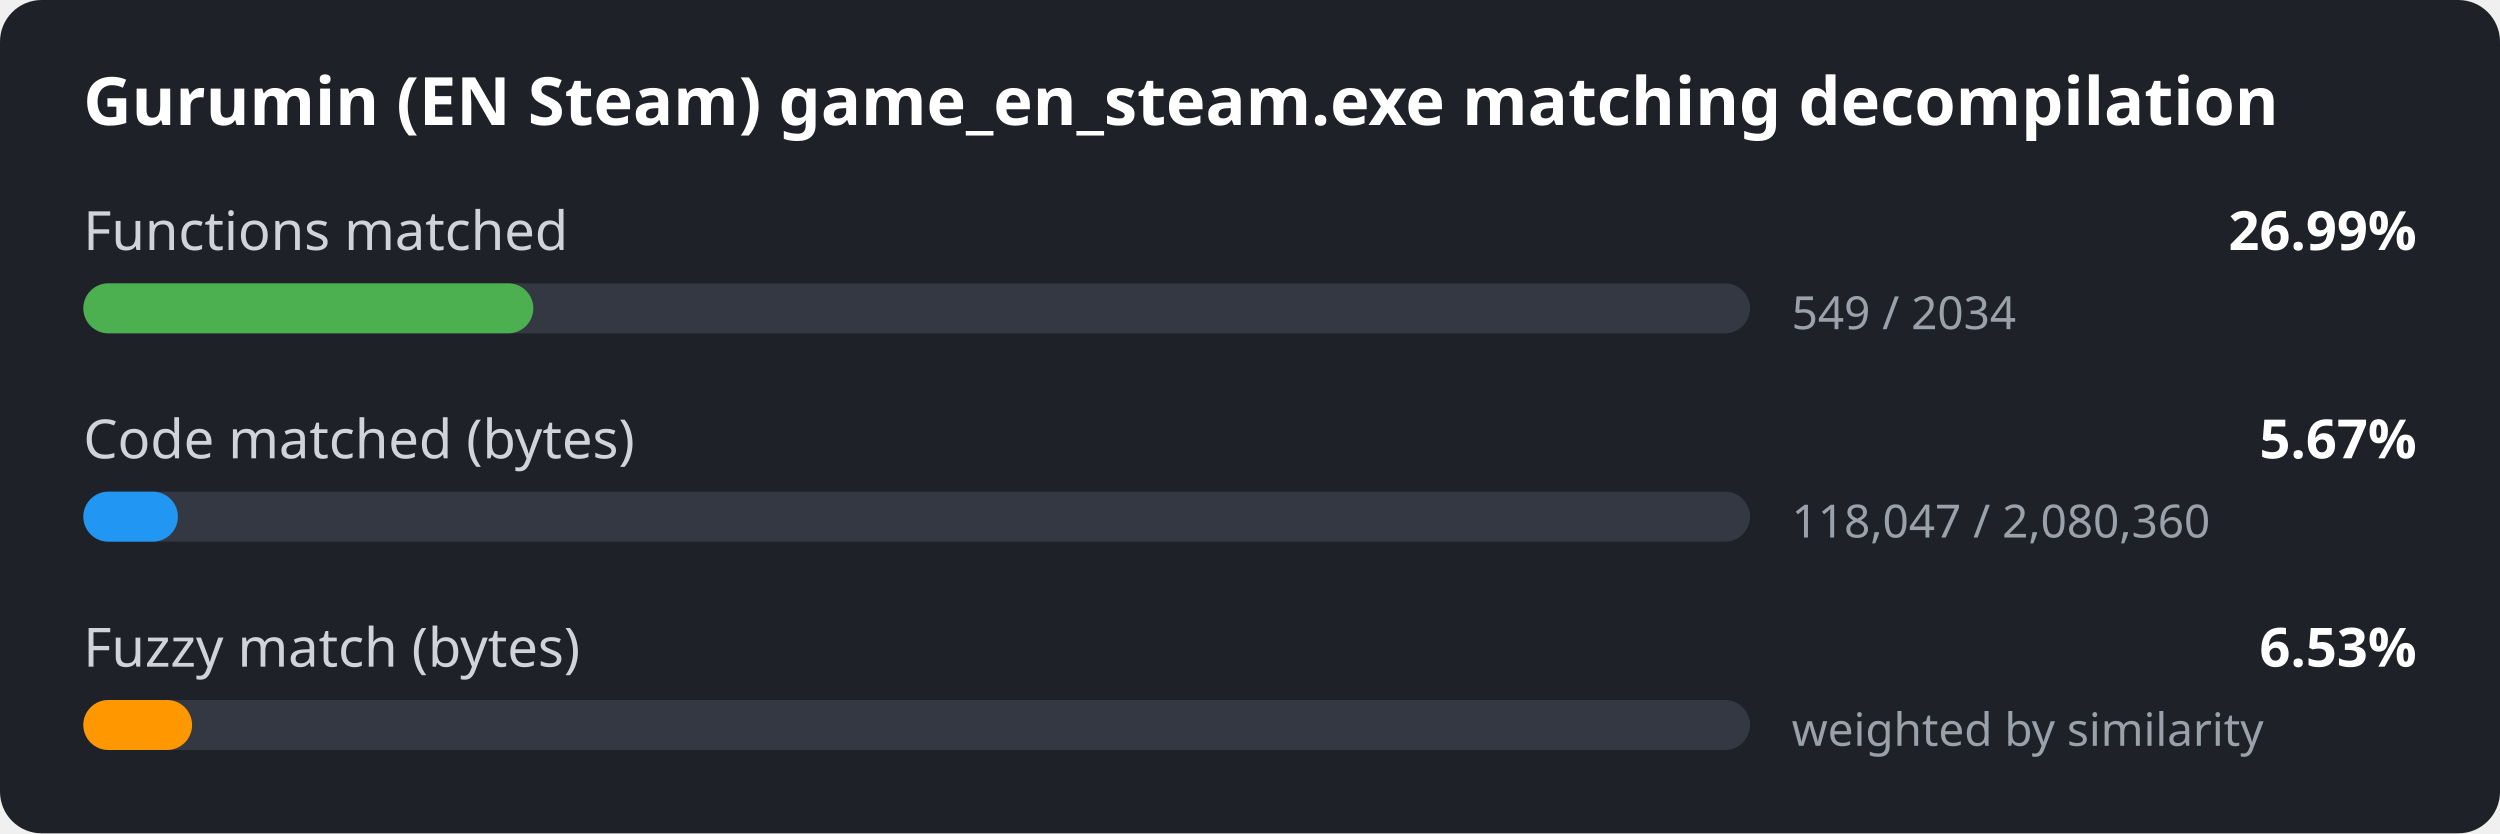
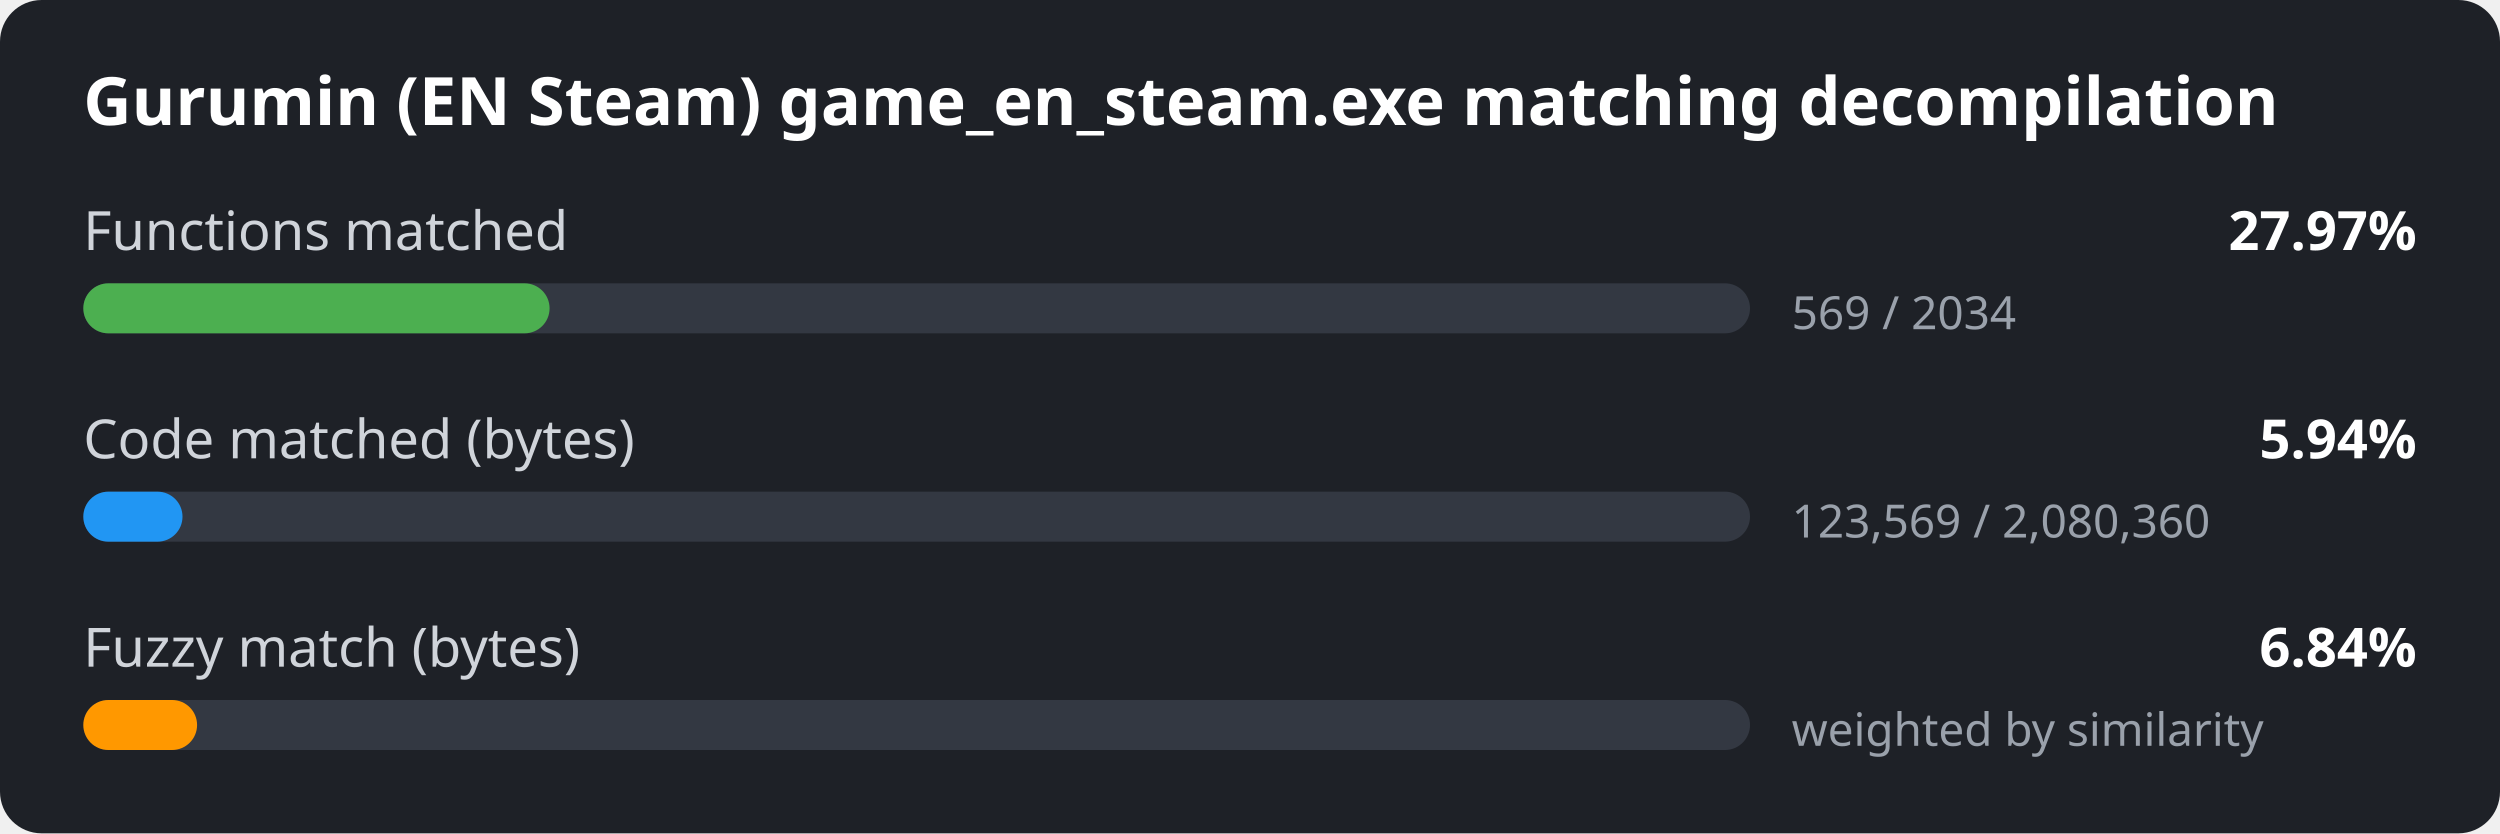
<svg xmlns="http://www.w3.org/2000/svg" width="600" height="200" viewBox="0 0 600 200">
  <style>
.bg { fill: #1e2127; }
.title { font: 600 16px sans-serif; fill: #ffffff; }
.label { font: 13px sans-serif; fill: #d0d4da; }
.value { font: 600 13px sans-serif; fill: #ffffff; }
.detail { font: 11px sans-serif; fill: #9aa1ab; }
.track { fill: #333842; }
</style>
  <rect width="600" height="200" rx="10" class="bg" />
  <text x="20" y="30" class="title">Gurumin (EN Steam) game_en_steam.exe matching decompilation</text>
  <text x="20" y="60" class="label">Functions matched</text>
-   <text x="580" y="60" class="value" text-anchor="end">26.99%</text>
+   <text x="580" y="60" class="value" text-anchor="end">27.97%</text>
  <rect x="20" y="68" width="400" height="12" rx="6" class="track" />
-   <rect x="20" y="68" width="108.0" height="12" rx="6" fill="#4caf50" />
-   <text x="430" y="79" class="detail">549 / 2034</text>
+   <rect x="20" y="68" width="111.9" height="12" rx="6" fill="#4caf50" />
+   <text x="430" y="79" class="detail">569 / 2034</text>
  <text x="20" y="110" class="label">Code matched (bytes)</text>
-   <text x="580" y="110" class="value" text-anchor="end">5.67%</text>
+   <text x="580" y="110" class="value" text-anchor="end">5.94%</text>
  <rect x="20" y="118" width="400" height="12" rx="6" class="track" />
-   <rect x="20" y="118" width="22.7" height="12" rx="6" fill="#2196f3" />
-   <text x="430" y="129" class="detail">118,047 / 2,080,360</text>
+   <rect x="20" y="118" width="23.8" height="12" rx="6" fill="#2196f3" />
+   <text x="430" y="129" class="detail">123,569 / 2,080,360</text>
  <text x="20" y="160" class="label">Fuzzy match (bytes)</text>
-   <text x="580" y="160" class="value" text-anchor="end">6.53%</text>
+   <text x="580" y="160" class="value" text-anchor="end">6.84%</text>
  <rect x="20" y="168" width="400" height="12" rx="6" class="track" />
-   <rect x="20" y="168" width="26.1" height="12" rx="6" fill="#ff9800" />
+   <rect x="20" y="168" width="27.3" height="12" rx="6" fill="#ff9800" />
  <text x="430" y="179" class="detail">weighted by similarity</text>
</svg>
